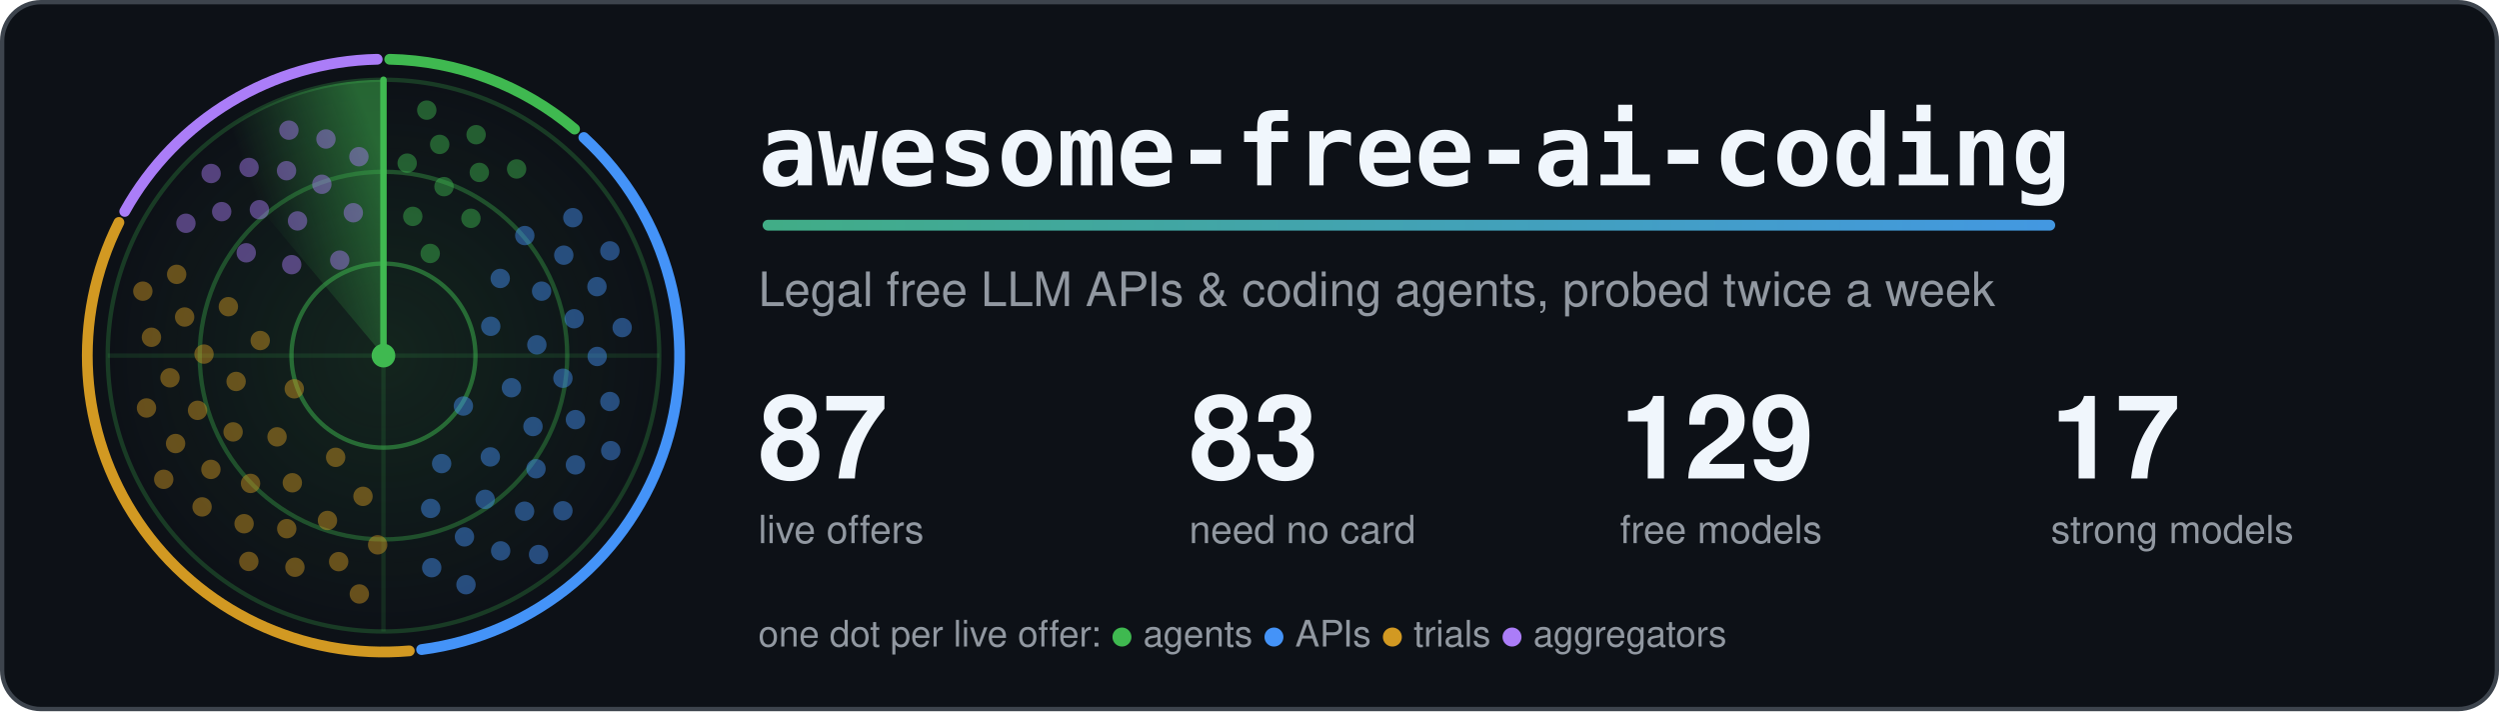
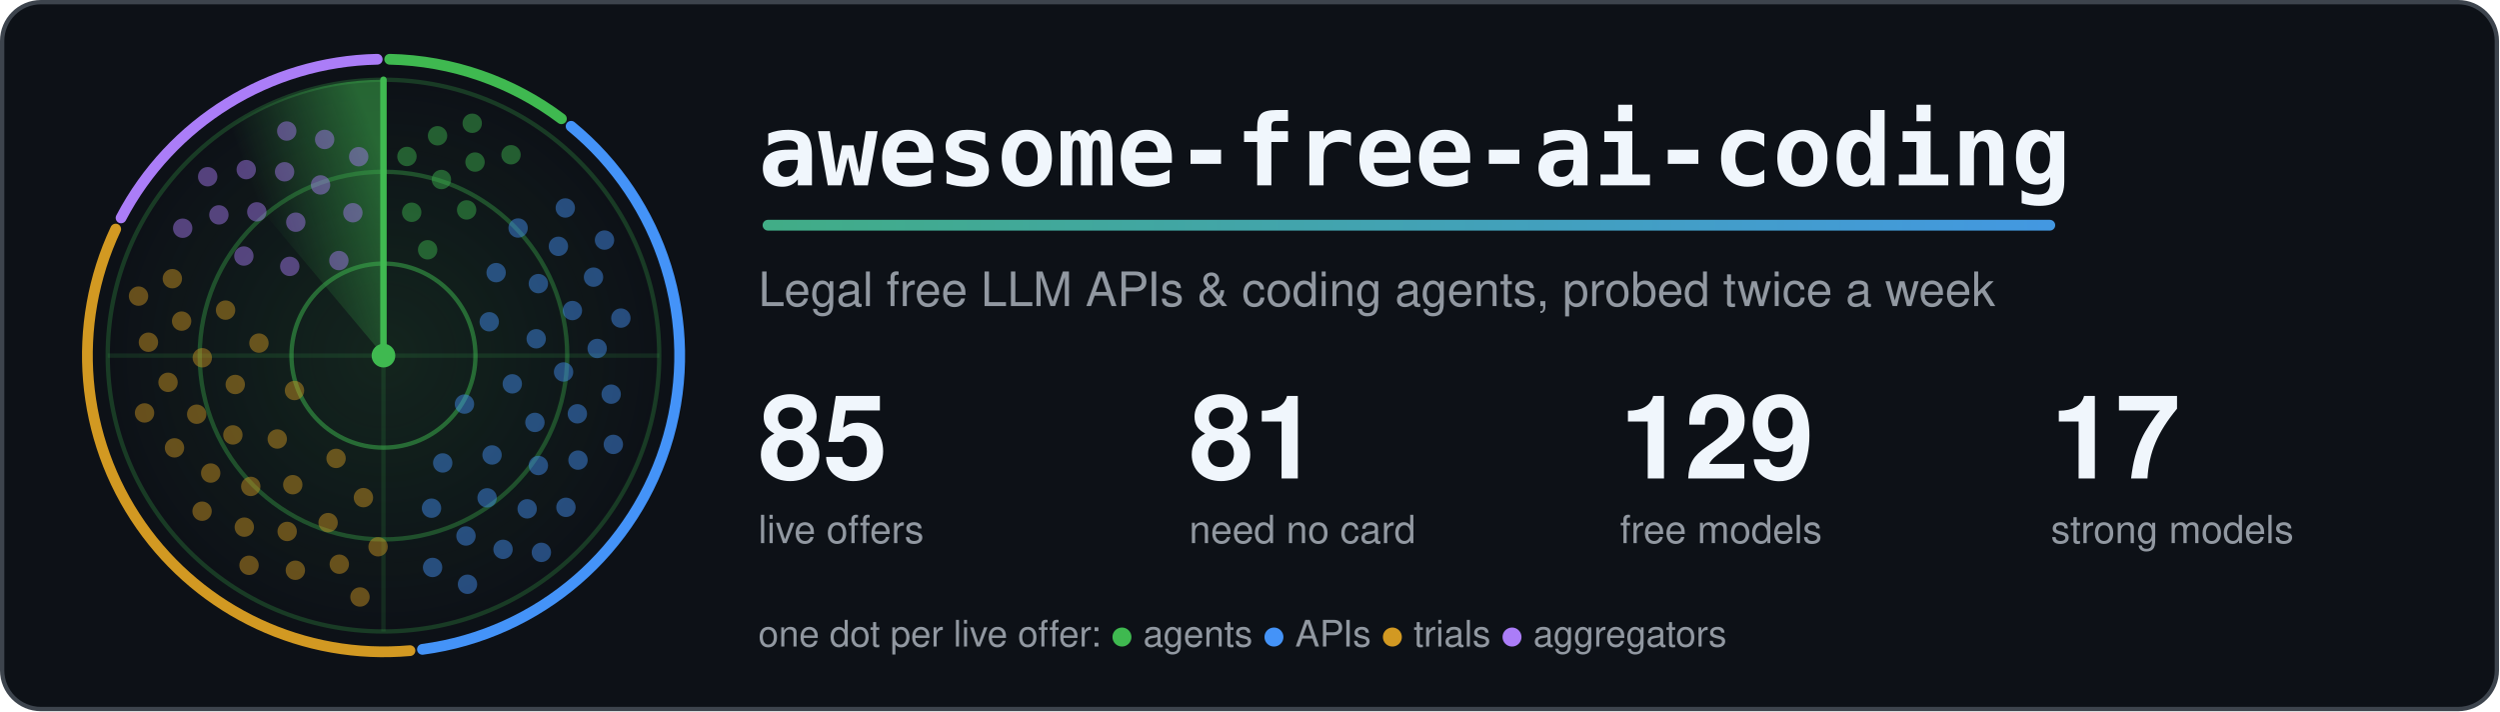
<svg xmlns="http://www.w3.org/2000/svg" width="1160" height="330" viewBox="0 0 1160 330" role="img" aria-labelledby="title">
  <style>.card{fill:#0d1117;stroke:#3d444d}.t{fill:#f0f6fc}.m{fill:#9198a1}.ring{stroke:#3fb950}.hub{fill:#3fb950}.beam{stroke:#3fb950}.s0,.s1,.g0,.g1{stop-color:#3fb950}.a0{stop-color:#3fb950}.a1{stop-color:#4493f8}.dot.agents,.key.agents{fill:#3fb950}.rim.agents{stroke:#3fb950}.dot.apis,.key.apis{fill:#4493f8}.rim.apis{stroke:#4493f8}.dot.trials,.key.trials{fill:#d29922}.rim.trials{stroke:#d29922}.dot.aggregators,.key.aggregators{fill:#ab7df8}.rim.aggregators{stroke:#ab7df8}.rim{fill:none}.s0{stop-opacity:.5}.s1,.g1{stop-opacity:0}.g0{stop-opacity:.12}.dot{opacity:.45;animation:ping 6s linear infinite}@keyframes ping{0%,4%{opacity:1}55%,100%{opacity:.45}}.turning{animation:turn 6s linear infinite}@keyframes turn{to{transform:rotate(360deg)}}@media (prefers-reduced-motion: reduce) {.dot { animation: none; opacity: 1 } .turning { animation: none }}</style>
  <defs>
    <linearGradient id="accent" gradientUnits="userSpaceOnUse" x1="0" y1="0" x2="1100" y2="0">
      <stop class="a0" offset="0" />
      <stop class="a1" offset="1" />
    </linearGradient>
  </defs>
  <rect class="card" x="1" y="1" width="1158" height="328" rx="18" stroke-width="2" />
  <defs>
    <radialGradient id="glow">
      <stop class="g0" offset="0" />
      <stop class="g1" offset="1" />
    </radialGradient>
  </defs>
  <circle cx="178.0" cy="165.0" r="128.0" fill="url(#glow)" />
  <circle class="ring" cx="178.0" cy="165.0" r="42.7" fill="none" stroke-width="2" stroke-opacity=".5" />
  <circle class="ring" cx="178.0" cy="165.0" r="85.3" fill="none" stroke-width="2" stroke-opacity=".35" />
  <circle class="ring" cx="178.0" cy="165.0" r="128.0" fill="none" stroke-width="2" stroke-opacity=".25" />
  <path class="ring" d="M50.0 165.0H306.0M178.0 37.0V293.0" stroke-width="2" stroke-opacity=".15" />
-   <path class="rim agents" d="M180.9 27.5A137.5 137.5 0 0 1 266.7 59.9" stroke-width="5" stroke-linecap="round" />
-   <path class="rim apis" d="M271.0 63.8A137.5 137.5 0 0 1 195.7 301.4" stroke-width="5" stroke-linecap="round" />
-   <path class="rim trials" d="M190.0 302.0A137.5 137.5 0 0 1 55.2 103.2" stroke-width="5" stroke-linecap="round" />
-   <path class="rim aggregators" d="M57.9 98.1A137.5 137.5 0 0 1 175.1 27.5" stroke-width="5" stroke-linecap="round" />
+   <path class="rim agents" d="M180.9 27.5A137.5 137.5 0 0 1 260.6 55.1" stroke-width="5" stroke-linecap="round" />
+   <path class="rim apis" d="M265.1 58.6A137.5 137.5 0 0 1 196.1 301.3" stroke-width="5" stroke-linecap="round" />
+   <path class="rim trials" d="M190.3 301.9A137.5 137.5 0 0 1 53.7 106.3" stroke-width="5" stroke-linecap="round" />
+   <path class="rim aggregators" d="M56.2 101.1A137.5 137.5 0 0 1 175.1 27.5" stroke-width="5" stroke-linecap="round" />
  <defs>
    <linearGradient id="sweep" gradientUnits="userSpaceOnUse" x1="178.0" y1="75.4" x2="120.4" y2="96.4">
      <stop class="s0" offset="0" />
      <stop class="s1" offset="1" />
    </linearGradient>
  </defs>
  <g class="turning" style="transform-origin:178.0px 165.0px">
    <path fill="url(#sweep)" d="M178.0 165.0L95.7 66.9A128.0 128.0 0 0 1 178.0 37.0Z" />
    <line class="beam" x1="178.0" y1="165.0" x2="178.0" y2="37.0" stroke-width="3" stroke-linecap="round" />
  </g>
-   <circle class="dot agents" cx="199.7" cy="117.6" r="4.5" style="animation-delay:0.41s" />
-   <circle class="dot agents" cx="191.6" cy="100.4" r="4.5" style="animation-delay:0.20s" />
-   <circle class="dot agents" cx="218.6" cy="101.3" r="4.5" style="animation-delay:0.54s" />
-   <circle class="dot agents" cx="206.1" cy="86.6" r="4.5" style="animation-delay:0.33s" />
-   <circle class="dot agents" cx="189.0" cy="75.7" r="4.5" style="animation-delay:0.12s" />
-   <circle class="dot agents" cx="222.5" cy="80.0" r="4.5" style="animation-delay:0.46s" />
-   <circle class="dot agents" cx="204.1" cy="67.0" r="4.5" style="animation-delay:0.25s" />
-   <circle class="dot agents" cx="239.8" cy="78.4" r="4.5" style="animation-delay:0.59s" />
-   <circle class="dot agents" cx="221.0" cy="62.5" r="4.5" style="animation-delay:0.38s" />
-   <circle class="dot agents" cx="198.1" cy="51.1" r="4.5" style="animation-delay:0.17s" />
-   <circle class="dot apis" cx="215.1" cy="188.4" r="4.5" style="animation-delay:2.04s" />
-   <circle class="dot apis" cx="227.8" cy="151.4" r="4.5" style="animation-delay:1.25s" />
-   <circle class="dot apis" cx="205.0" cy="215.1" r="4.5" style="animation-delay:2.53s" />
-   <circle class="dot apis" cx="237.4" cy="179.9" r="4.5" style="animation-delay:1.74s" />
-   <circle class="dot apis" cx="232.2" cy="129.2" r="4.5" style="animation-delay:0.94s" />
-   <circle class="dot apis" cx="227.6" cy="212.0" r="4.5" style="animation-delay:2.22s" />
-   <circle class="dot apis" cx="249.2" cy="160.0" r="4.5" style="animation-delay:1.43s" />
-   <circle class="dot apis" cx="199.9" cy="235.9" r="4.5" style="animation-delay:2.71s" />
-   <circle class="dot apis" cx="247.4" cy="197.9" r="4.5" style="animation-delay:1.92s" />
-   <circle class="dot apis" cx="251.4" cy="135.1" r="4.5" style="animation-delay:1.13s" />
-   <circle class="dot apis" cx="225.2" cy="231.7" r="4.5" style="animation-delay:2.41s" />
-   <circle class="dot apis" cx="261.3" cy="175.5" r="4.5" style="animation-delay:1.62s" />
-   <circle class="dot apis" cx="243.6" cy="109.3" r="4.5" style="animation-delay:0.83s" />
-   <circle class="dot apis" cx="248.8" cy="217.5" r="4.5" style="animation-delay:2.11s" />
-   <circle class="dot apis" cx="266.5" cy="147.9" r="4.5" style="animation-delay:1.32s" />
-   <circle class="dot apis" cx="215.6" cy="249.1" r="4.5" style="animation-delay:2.60s" />
-   <circle class="dot apis" cx="267.1" cy="194.7" r="4.5" style="animation-delay:1.81s" />
-   <circle class="dot apis" cx="261.7" cy="118.4" r="4.5" style="animation-delay:1.01s" />
-   <circle class="dot apis" cx="243.5" cy="237.2" r="4.5" style="animation-delay:2.30s" />
-   <circle class="dot apis" cx="277.2" cy="165.4" r="4.5" style="animation-delay:1.50s" />
-   <circle class="dot apis" cx="200.4" cy="263.4" r="4.5" style="animation-delay:2.79s" />
-   <circle class="dot apis" cx="267.1" cy="215.7" r="4.5" style="animation-delay:1.99s" />
-   <circle class="dot apis" cx="277.1" cy="133.0" r="4.5" style="animation-delay:1.20s" />
-   <circle class="dot apis" cx="232.4" cy="255.6" r="4.5" style="animation-delay:2.48s" />
-   <circle class="dot apis" cx="283.1" cy="186.3" r="4.5" style="animation-delay:1.69s" />
-   <circle class="dot apis" cx="265.9" cy="101.0" r="4.5" style="animation-delay:0.90s" />
-   <circle class="dot apis" cx="261.3" cy="237.0" r="4.5" style="animation-delay:2.18s" />
-   <circle class="dot apis" cx="288.8" cy="152.0" r="4.5" style="animation-delay:1.39s" />
-   <circle class="dot apis" cx="216.3" cy="271.3" r="4.5" style="animation-delay:2.67s" />
-   <circle class="dot apis" cx="283.5" cy="209.1" r="4.5" style="animation-delay:1.88s" />
-   <circle class="dot apis" cx="283.1" cy="116.4" r="4.5" style="animation-delay:1.09s" />
-   <circle class="dot apis" cx="250.0" cy="257.3" r="4.5" style="animation-delay:2.37s" />
-   <circle class="dot trials" cx="136.6" cy="180.4" r="4.5" style="animation-delay:4.16s" />
-   <circle class="dot trials" cx="155.8" cy="212.2" r="4.5" style="animation-delay:3.42s" />
-   <circle class="dot trials" cx="120.8" cy="158.0" r="4.5" style="animation-delay:4.62s" />
-   <circle class="dot trials" cx="128.6" cy="202.7" r="4.5" style="animation-delay:3.88s" />
-   <circle class="dot trials" cx="168.5" cy="230.3" r="4.5" style="animation-delay:3.14s" />
-   <circle class="dot trials" cx="109.6" cy="177.0" r="4.5" style="animation-delay:4.33s" />
-   <circle class="dot trials" cx="135.7" cy="224.0" r="4.5" style="animation-delay:3.59s" />
-   <circle class="dot trials" cx="106.0" cy="142.3" r="4.5" style="animation-delay:4.79s" />
-   <circle class="dot trials" cx="108.2" cy="200.4" r="4.5" style="animation-delay:4.05s" />
-   <circle class="dot trials" cx="152.0" cy="241.5" r="4.5" style="animation-delay:3.31s" />
-   <circle class="dot trials" cx="94.7" cy="164.3" r="4.5" style="animation-delay:4.51s" />
-   <circle class="dot trials" cx="116.3" cy="224.3" r="4.5" style="animation-delay:3.77s" />
-   <circle class="dot trials" cx="175.3" cy="252.8" r="4.5" style="animation-delay:3.03s" />
-   <circle class="dot trials" cx="91.7" cy="190.4" r="4.5" style="animation-delay:4.23s" />
-   <circle class="dot trials" cx="133.1" cy="245.3" r="4.5" style="animation-delay:3.49s" />
-   <circle class="dot trials" cx="85.7" cy="147.1" r="4.5" style="animation-delay:4.68s" />
-   <circle class="dot trials" cx="97.9" cy="217.8" r="4.5" style="animation-delay:3.94s" />
-   <circle class="dot trials" cx="157.2" cy="260.6" r="4.5" style="animation-delay:3.20s" />
-   <circle class="dot trials" cx="78.9" cy="175.3" r="4.5" style="animation-delay:4.40s" />
-   <circle class="dot trials" cx="113.3" cy="243.0" r="4.5" style="animation-delay:3.66s" />
-   <circle class="dot trials" cx="82.0" cy="127.3" r="4.5" style="animation-delay:4.86s" />
-   <circle class="dot trials" cx="81.5" cy="205.8" r="4.5" style="animation-delay:4.12s" />
-   <circle class="dot trials" cx="136.9" cy="263.2" r="4.5" style="animation-delay:3.38s" />
-   <circle class="dot trials" cx="70.3" cy="156.5" r="4.5" style="animation-delay:4.58s" />
-   <circle class="dot trials" cx="93.8" cy="235.2" r="4.5" style="animation-delay:3.84s" />
-   <circle class="dot trials" cx="166.8" cy="275.6" r="4.5" style="animation-delay:3.10s" />
-   <circle class="dot trials" cx="68.0" cy="189.3" r="4.5" style="animation-delay:4.29s" />
-   <circle class="dot trials" cx="115.5" cy="260.5" r="4.5" style="animation-delay:3.55s" />
-   <circle class="dot trials" cx="66.3" cy="135.1" r="4.5" style="animation-delay:4.75s" />
-   <circle class="dot trials" cx="76.0" cy="222.4" r="4.5" style="animation-delay:4.01s" />
-   <circle class="dot aggregators" cx="157.7" cy="120.7" r="4.5" style="animation-delay:5.59s" />
-   <circle class="dot aggregators" cx="135.4" cy="122.8" r="4.5" style="animation-delay:5.24s" />
-   <circle class="dot aggregators" cx="164.0" cy="98.7" r="4.5" style="animation-delay:5.80s" />
-   <circle class="dot aggregators" cx="138.1" cy="102.5" r="4.5" style="animation-delay:5.46s" />
-   <circle class="dot aggregators" cx="114.3" cy="117.3" r="4.5" style="animation-delay:5.11s" />
-   <circle class="dot aggregators" cx="149.4" cy="85.5" r="4.5" style="animation-delay:5.67s" />
-   <circle class="dot aggregators" cx="120.4" cy="97.3" r="4.5" style="animation-delay:5.33s" />
-   <circle class="dot aggregators" cx="166.6" cy="72.7" r="4.5" style="animation-delay:5.88s" />
-   <circle class="dot aggregators" cx="133.0" cy="79.2" r="4.5" style="animation-delay:5.54s" />
-   <circle class="dot aggregators" cx="102.9" cy="98.2" r="4.5" style="animation-delay:5.19s" />
-   <circle class="dot aggregators" cx="151.3" cy="64.5" r="4.5" style="animation-delay:5.75s" />
-   <circle class="dot aggregators" cx="115.6" cy="77.7" r="4.5" style="animation-delay:5.41s" />
-   <circle class="dot aggregators" cx="86.3" cy="103.6" r="4.5" style="animation-delay:5.06s" />
-   <circle class="dot aggregators" cx="134.1" cy="60.4" r="4.5" style="animation-delay:5.62s" />
-   <circle class="dot aggregators" cx="98.0" cy="80.5" r="4.5" style="animation-delay:5.28s" />
+   <circle class="dot agents" cx="198.5" cy="115.9" r="4.5" style="animation-delay:0.38s" />
+   <circle class="dot agents" cx="191.1" cy="98.5" r="4.5" style="animation-delay:0.19s" />
+   <circle class="dot agents" cx="216.6" cy="97.4" r="4.5" style="animation-delay:0.50s" />
+   <circle class="dot agents" cx="204.9" cy="83.3" r="4.5" style="animation-delay:0.30s" />
+   <circle class="dot agents" cx="188.9" cy="72.6" r="4.5" style="animation-delay:0.11s" />
+   <circle class="dot agents" cx="220.5" cy="75.2" r="4.5" style="animation-delay:0.42s" />
+   <circle class="dot agents" cx="203.1" cy="63.0" r="4.5" style="animation-delay:0.23s" />
+   <circle class="dot agents" cx="237.2" cy="71.8" r="4.5" style="animation-delay:0.54s" />
+   <circle class="dot agents" cx="219.2" cy="57.2" r="4.5" style="animation-delay:0.35s" />
+   <circle class="dot apis" cx="215.6" cy="187.5" r="4.5" style="animation-delay:2.02s" />
+   <circle class="dot apis" cx="227.1" cy="149.3" r="4.5" style="animation-delay:1.20s" />
+   <circle class="dot apis" cx="205.5" cy="214.8" r="4.5" style="animation-delay:2.52s" />
+   <circle class="dot apis" cx="237.8" cy="178.1" r="4.5" style="animation-delay:1.71s" />
+   <circle class="dot apis" cx="230.3" cy="126.5" r="4.5" style="animation-delay:0.89s" />
+   <circle class="dot apis" cx="228.4" cy="211.1" r="4.5" style="animation-delay:2.21s" />
+   <circle class="dot apis" cx="248.9" cy="157.2" r="4.5" style="animation-delay:1.40s" />
+   <circle class="dot apis" cx="200.3" cy="235.8" r="4.5" style="animation-delay:2.71s" />
+   <circle class="dot apis" cx="248.3" cy="196.0" r="4.5" style="animation-delay:1.90s" />
+   <circle class="dot apis" cx="249.9" cy="131.6" r="4.5" style="animation-delay:1.09s" />
+   <circle class="dot apis" cx="226.1" cy="231.0" r="4.5" style="animation-delay:2.40s" />
+   <circle class="dot apis" cx="261.6" cy="172.6" r="4.5" style="animation-delay:1.59s" />
+   <circle class="dot apis" cx="240.5" cy="105.8" r="4.5" style="animation-delay:0.78s" />
+   <circle class="dot apis" cx="249.9" cy="216.0" r="4.5" style="animation-delay:2.09s" />
+   <circle class="dot apis" cx="265.7" cy="144.1" r="4.5" style="animation-delay:1.28s" />
+   <circle class="dot apis" cx="216.3" cy="248.7" r="4.5" style="animation-delay:2.59s" />
+   <circle class="dot apis" cx="268.0" cy="192.0" r="4.5" style="animation-delay:1.78s" />
+   <circle class="dot apis" cx="259.2" cy="114.3" r="4.5" style="animation-delay:0.97s" />
+   <circle class="dot apis" cx="244.7" cy="236.1" r="4.5" style="animation-delay:2.28s" />
+   <circle class="dot apis" cx="277.2" cy="161.7" r="4.5" style="animation-delay:1.47s" />
+   <circle class="dot apis" cx="200.8" cy="263.3" r="4.5" style="animation-delay:2.78s" />
+   <circle class="dot apis" cx="268.3" cy="213.5" r="4.5" style="animation-delay:1.97s" />
+   <circle class="dot apis" cx="275.5" cy="128.6" r="4.5" style="animation-delay:1.16s" />
+   <circle class="dot apis" cx="233.5" cy="254.9" r="4.5" style="animation-delay:2.47s" />
+   <circle class="dot apis" cx="283.7" cy="182.9" r="4.5" style="animation-delay:1.66s" />
+   <circle class="dot apis" cx="262.4" cy="96.5" r="4.5" style="animation-delay:0.85s" />
+   <circle class="dot apis" cx="262.7" cy="235.4" r="4.5" style="animation-delay:2.16s" />
+   <circle class="dot apis" cx="288.2" cy="147.6" r="4.5" style="animation-delay:1.35s" />
+   <circle class="dot apis" cx="217.0" cy="271.1" r="4.5" style="animation-delay:2.66s" />
+   <circle class="dot apis" cx="284.7" cy="206.2" r="4.5" style="animation-delay:1.85s" />
+   <circle class="dot apis" cx="280.6" cy="111.4" r="4.5" style="animation-delay:1.04s" />
+   <circle class="dot apis" cx="251.3" cy="256.3" r="4.5" style="animation-delay:2.35s" />
+   <circle class="dot trials" cx="136.7" cy="181.2" r="4.5" style="animation-delay:4.14s" />
+   <circle class="dot trials" cx="156.0" cy="212.7" r="4.5" style="animation-delay:3.41s" />
+   <circle class="dot trials" cx="120.2" cy="159.2" r="4.5" style="animation-delay:4.60s" />
+   <circle class="dot trials" cx="128.7" cy="203.7" r="4.5" style="animation-delay:3.86s" />
+   <circle class="dot trials" cx="168.7" cy="230.9" r="4.5" style="animation-delay:3.13s" />
+   <circle class="dot trials" cx="109.2" cy="178.4" r="4.5" style="animation-delay:4.32s" />
+   <circle class="dot trials" cx="135.9" cy="224.9" r="4.5" style="animation-delay:3.59s" />
+   <circle class="dot trials" cx="104.7" cy="143.9" r="4.5" style="animation-delay:4.77s" />
+   <circle class="dot trials" cx="108.1" cy="201.8" r="4.5" style="animation-delay:4.04s" />
+   <circle class="dot trials" cx="152.3" cy="242.5" r="4.5" style="animation-delay:3.31s" />
+   <circle class="dot trials" cx="93.9" cy="166.0" r="4.5" style="animation-delay:4.49s" />
+   <circle class="dot trials" cx="116.4" cy="225.7" r="4.5" style="animation-delay:3.76s" />
+   <circle class="dot trials" cx="175.5" cy="253.7" r="4.5" style="animation-delay:3.03s" />
+   <circle class="dot trials" cx="91.3" cy="192.2" r="4.5" style="animation-delay:4.21s" />
+   <circle class="dot trials" cx="133.3" cy="246.6" r="4.5" style="animation-delay:3.48s" />
+   <circle class="dot trials" cx="84.3" cy="149.0" r="4.5" style="animation-delay:4.66s" />
+   <circle class="dot trials" cx="97.8" cy="219.5" r="4.5" style="animation-delay:3.93s" />
+   <circle class="dot trials" cx="157.5" cy="261.8" r="4.5" style="animation-delay:3.20s" />
+   <circle class="dot trials" cx="78.0" cy="177.4" r="4.5" style="animation-delay:4.38s" />
+   <circle class="dot trials" cx="113.4" cy="244.6" r="4.5" style="animation-delay:3.65s" />
+   <circle class="dot trials" cx="80.0" cy="129.3" r="4.5" style="animation-delay:4.83s" />
+   <circle class="dot trials" cx="81.0" cy="207.8" r="4.5" style="animation-delay:4.10s" />
+   <circle class="dot trials" cx="137.1" cy="264.6" r="4.5" style="animation-delay:3.37s" />
+   <circle class="dot trials" cx="68.9" cy="158.8" r="4.5" style="animation-delay:4.55s" />
+   <circle class="dot trials" cx="93.8" cy="237.2" r="4.5" style="animation-delay:3.82s" />
+   <circle class="dot trials" cx="167.1" cy="277.0" r="4.5" style="animation-delay:3.09s" />
+   <circle class="dot trials" cx="67.1" cy="191.6" r="4.5" style="animation-delay:4.28s" />
+   <circle class="dot trials" cx="115.6" cy="262.3" r="4.5" style="animation-delay:3.54s" />
+   <circle class="dot trials" cx="64.3" cy="137.4" r="4.5" style="animation-delay:4.73s" />
+   <circle class="dot aggregators" cx="157.3" cy="120.9" r="4.5" style="animation-delay:5.58s" />
+   <circle class="dot aggregators" cx="134.5" cy="123.6" r="4.5" style="animation-delay:5.23s" />
+   <circle class="dot aggregators" cx="163.8" cy="98.7" r="4.5" style="animation-delay:5.80s" />
+   <circle class="dot aggregators" cx="137.3" cy="103.1" r="4.5" style="animation-delay:5.44s" />
+   <circle class="dot aggregators" cx="113.2" cy="118.8" r="4.5" style="animation-delay:5.09s" />
+   <circle class="dot aggregators" cx="148.8" cy="85.8" r="4.5" style="animation-delay:5.66s" />
+   <circle class="dot aggregators" cx="119.2" cy="98.3" r="4.5" style="animation-delay:5.31s" />
+   <circle class="dot aggregators" cx="166.5" cy="72.7" r="4.5" style="animation-delay:5.88s" />
+   <circle class="dot aggregators" cx="132.1" cy="79.7" r="4.5" style="animation-delay:5.53s" />
+   <circle class="dot aggregators" cx="101.6" cy="99.7" r="4.5" style="animation-delay:5.17s" />
+   <circle class="dot aggregators" cx="150.7" cy="64.7" r="4.5" style="animation-delay:5.75s" />
+   <circle class="dot aggregators" cx="114.3" cy="78.7" r="4.5" style="animation-delay:5.39s" />
+   <circle class="dot aggregators" cx="84.8" cy="105.9" r="4.5" style="animation-delay:5.04s" />
+   <circle class="dot aggregators" cx="133.1" cy="60.8" r="4.5" style="animation-delay:5.61s" />
+   <circle class="dot aggregators" cx="96.4" cy="82.0" r="4.5" style="animation-delay:5.26s" />
  <circle class="hub" cx="178.0" cy="165.0" r="5.5" />
  <text class="t" x="352" y="86" font-family="ui-monospace, SFMono-Regular, Menlo, Consolas, monospace" font-size="46" font-weight="700">awesome-free-ai-coding</text>
  <rect x="354" y="102" width="600" height="5" rx="2.5" fill="url(#accent)" />
  <text class="m" x="352" y="142" font-family="-apple-system, BlinkMacSystemFont, 'Segoe UI', Helvetica, Arial, sans-serif" font-size="22">Legal free LLM APIs &amp; coding agents, probed twice a week</text>
-   <text class="t" x="352" y="222" font-family="-apple-system, BlinkMacSystemFont, 'Segoe UI', Helvetica, Arial, sans-serif" font-size="54" font-weight="700">87</text>
+   <text class="t" x="352" y="222" font-family="-apple-system, BlinkMacSystemFont, 'Segoe UI', Helvetica, Arial, sans-serif" font-size="54" font-weight="700">85</text>
  <text class="m" x="352" y="252" font-family="-apple-system, BlinkMacSystemFont, 'Segoe UI', Helvetica, Arial, sans-serif" font-size="18">live offers</text>
-   <text class="t" x="552" y="222" font-family="-apple-system, BlinkMacSystemFont, 'Segoe UI', Helvetica, Arial, sans-serif" font-size="54" font-weight="700">83</text>
+   <text class="t" x="552" y="222" font-family="-apple-system, BlinkMacSystemFont, 'Segoe UI', Helvetica, Arial, sans-serif" font-size="54" font-weight="700">81</text>
  <text class="m" x="552" y="252" font-family="-apple-system, BlinkMacSystemFont, 'Segoe UI', Helvetica, Arial, sans-serif" font-size="18">need no card</text>
  <text class="t" x="752" y="222" font-family="-apple-system, BlinkMacSystemFont, 'Segoe UI', Helvetica, Arial, sans-serif" font-size="54" font-weight="700">129</text>
  <text class="m" x="752" y="252" font-family="-apple-system, BlinkMacSystemFont, 'Segoe UI', Helvetica, Arial, sans-serif" font-size="18">free models</text>
  <text class="t" x="952" y="222" font-family="-apple-system, BlinkMacSystemFont, 'Segoe UI', Helvetica, Arial, sans-serif" font-size="54" font-weight="700">17</text>
  <text class="m" x="952" y="252" font-family="-apple-system, BlinkMacSystemFont, 'Segoe UI', Helvetica, Arial, sans-serif" font-size="18">strong models</text>
  <text class="m" x="352" y="300" font-family="-apple-system, BlinkMacSystemFont, 'Segoe UI', Helvetica, Arial, sans-serif" font-size="17">one dot per live offer: <tspan class="key agents">●</tspan> agents <tspan class="key apis">●</tspan> APIs <tspan class="key trials">●</tspan> trials <tspan class="key aggregators">●</tspan> aggregators</text>
</svg>
